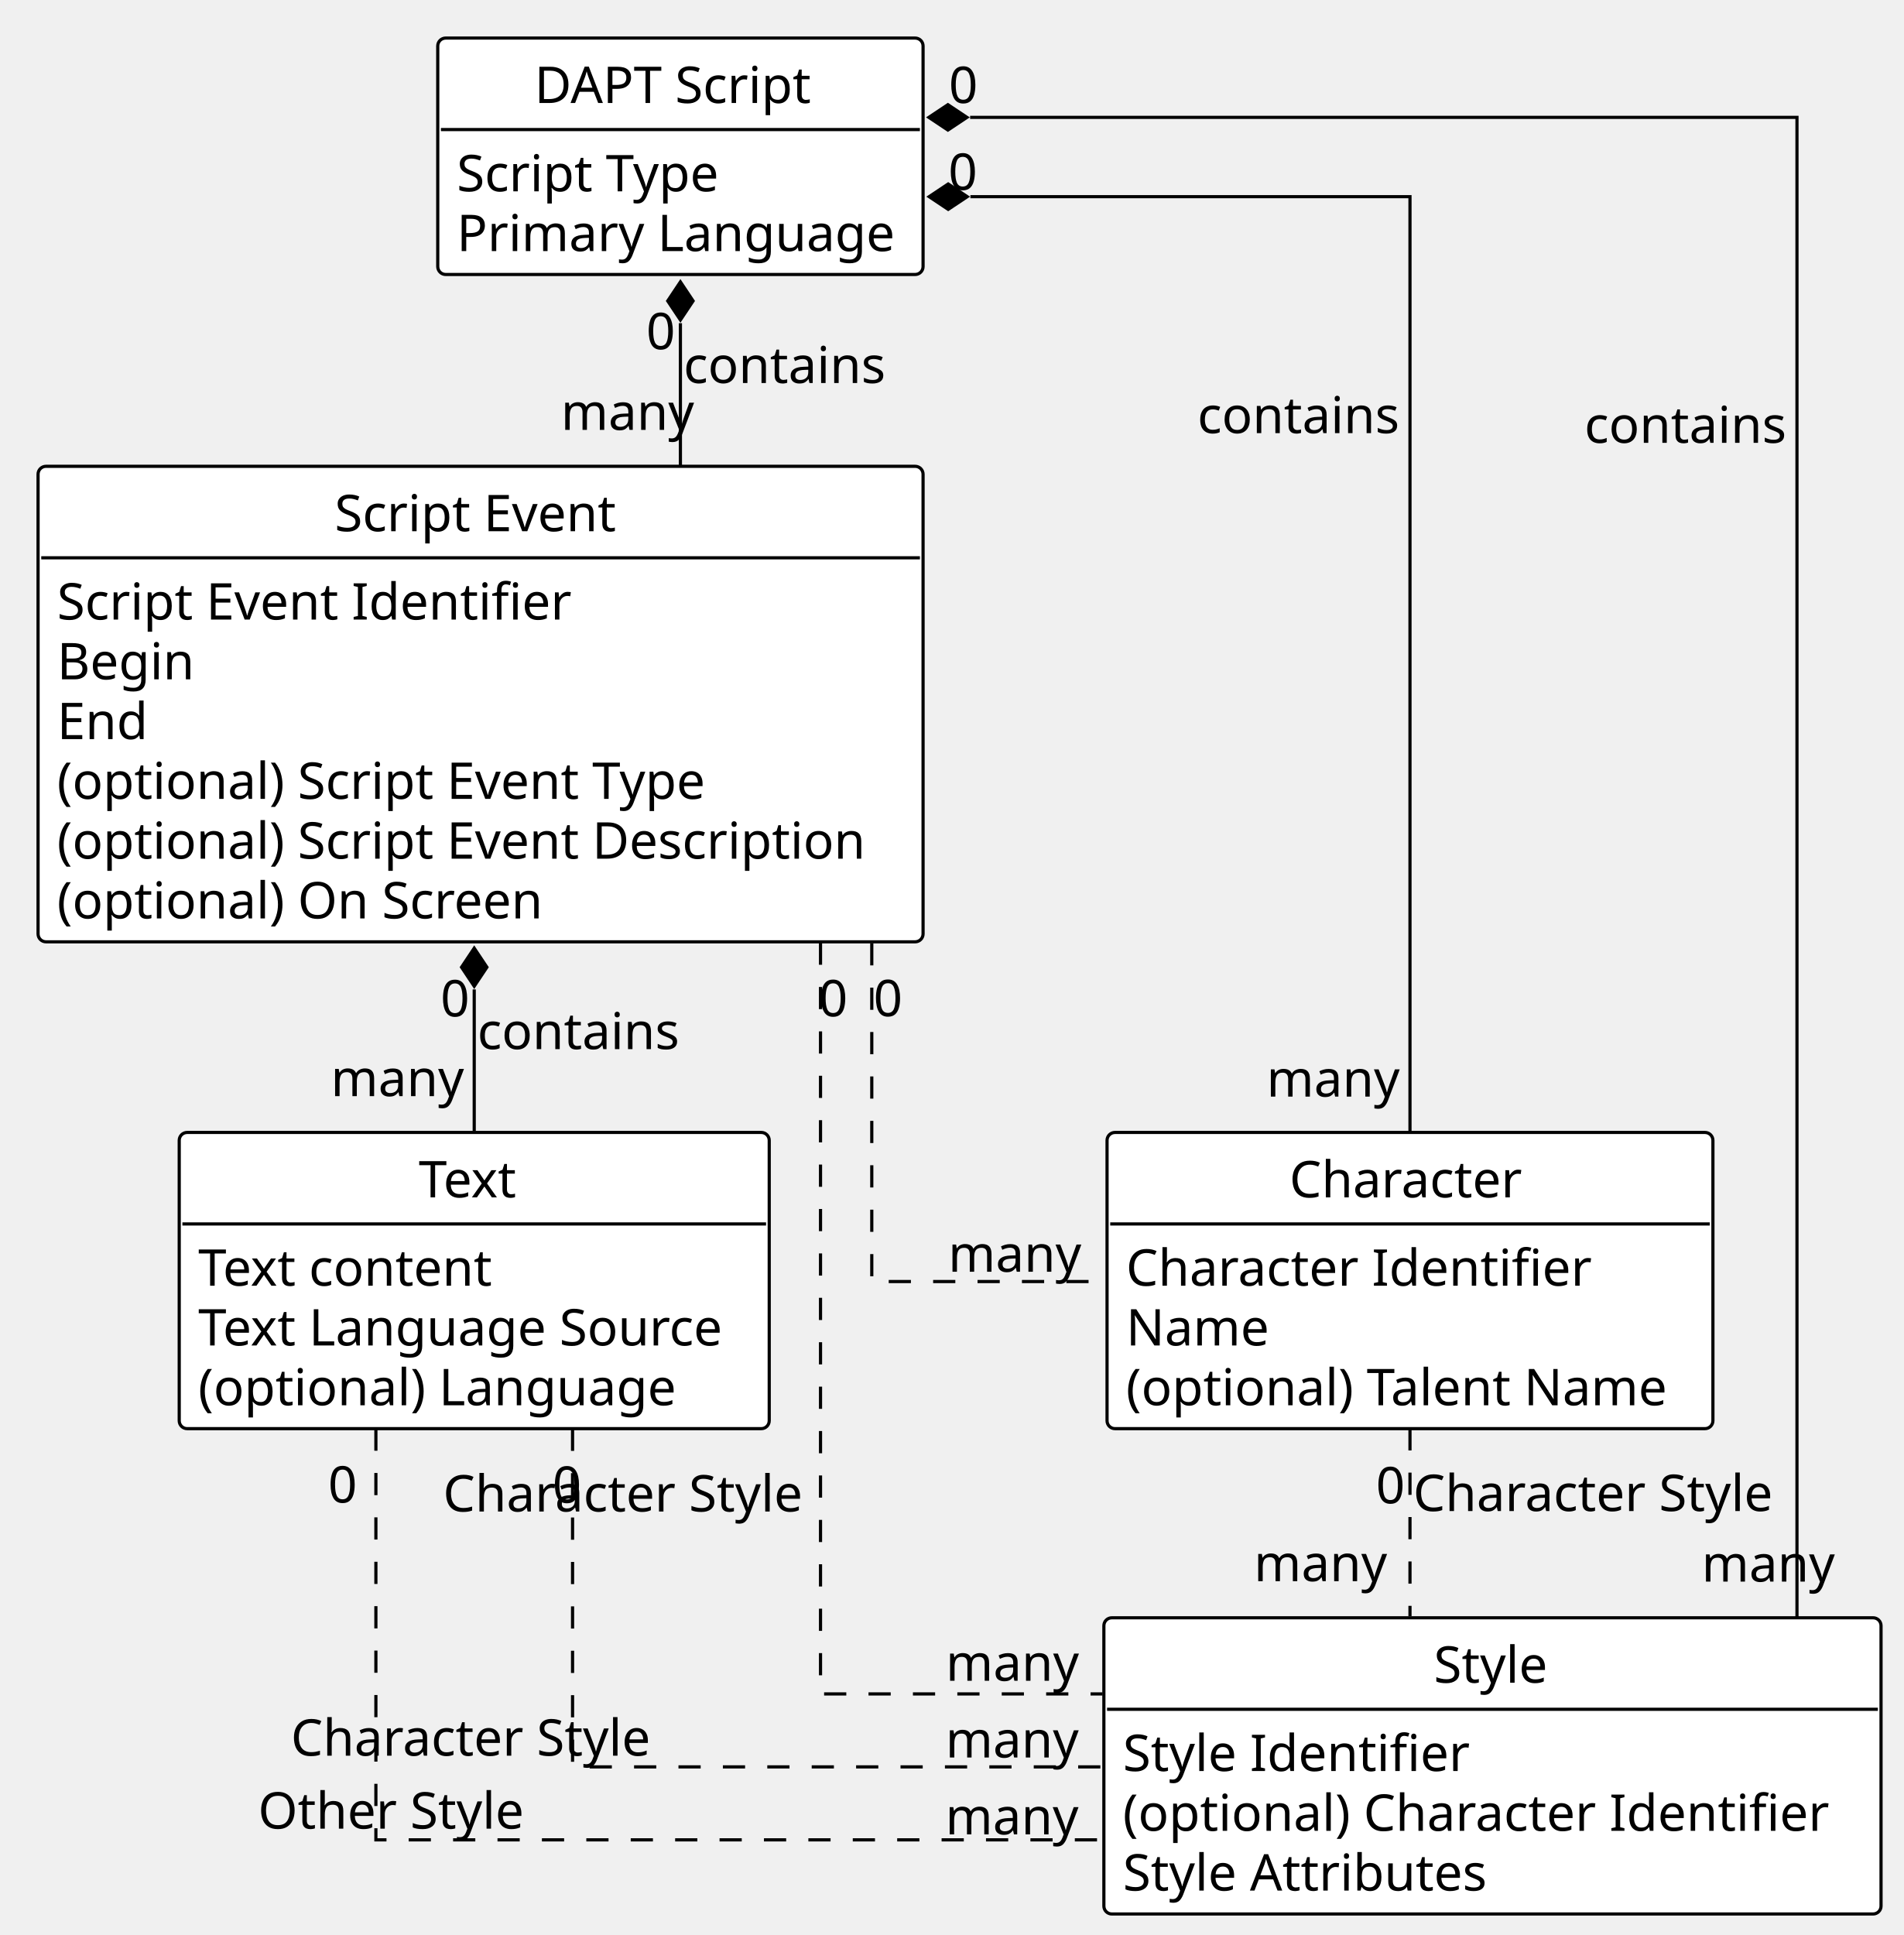
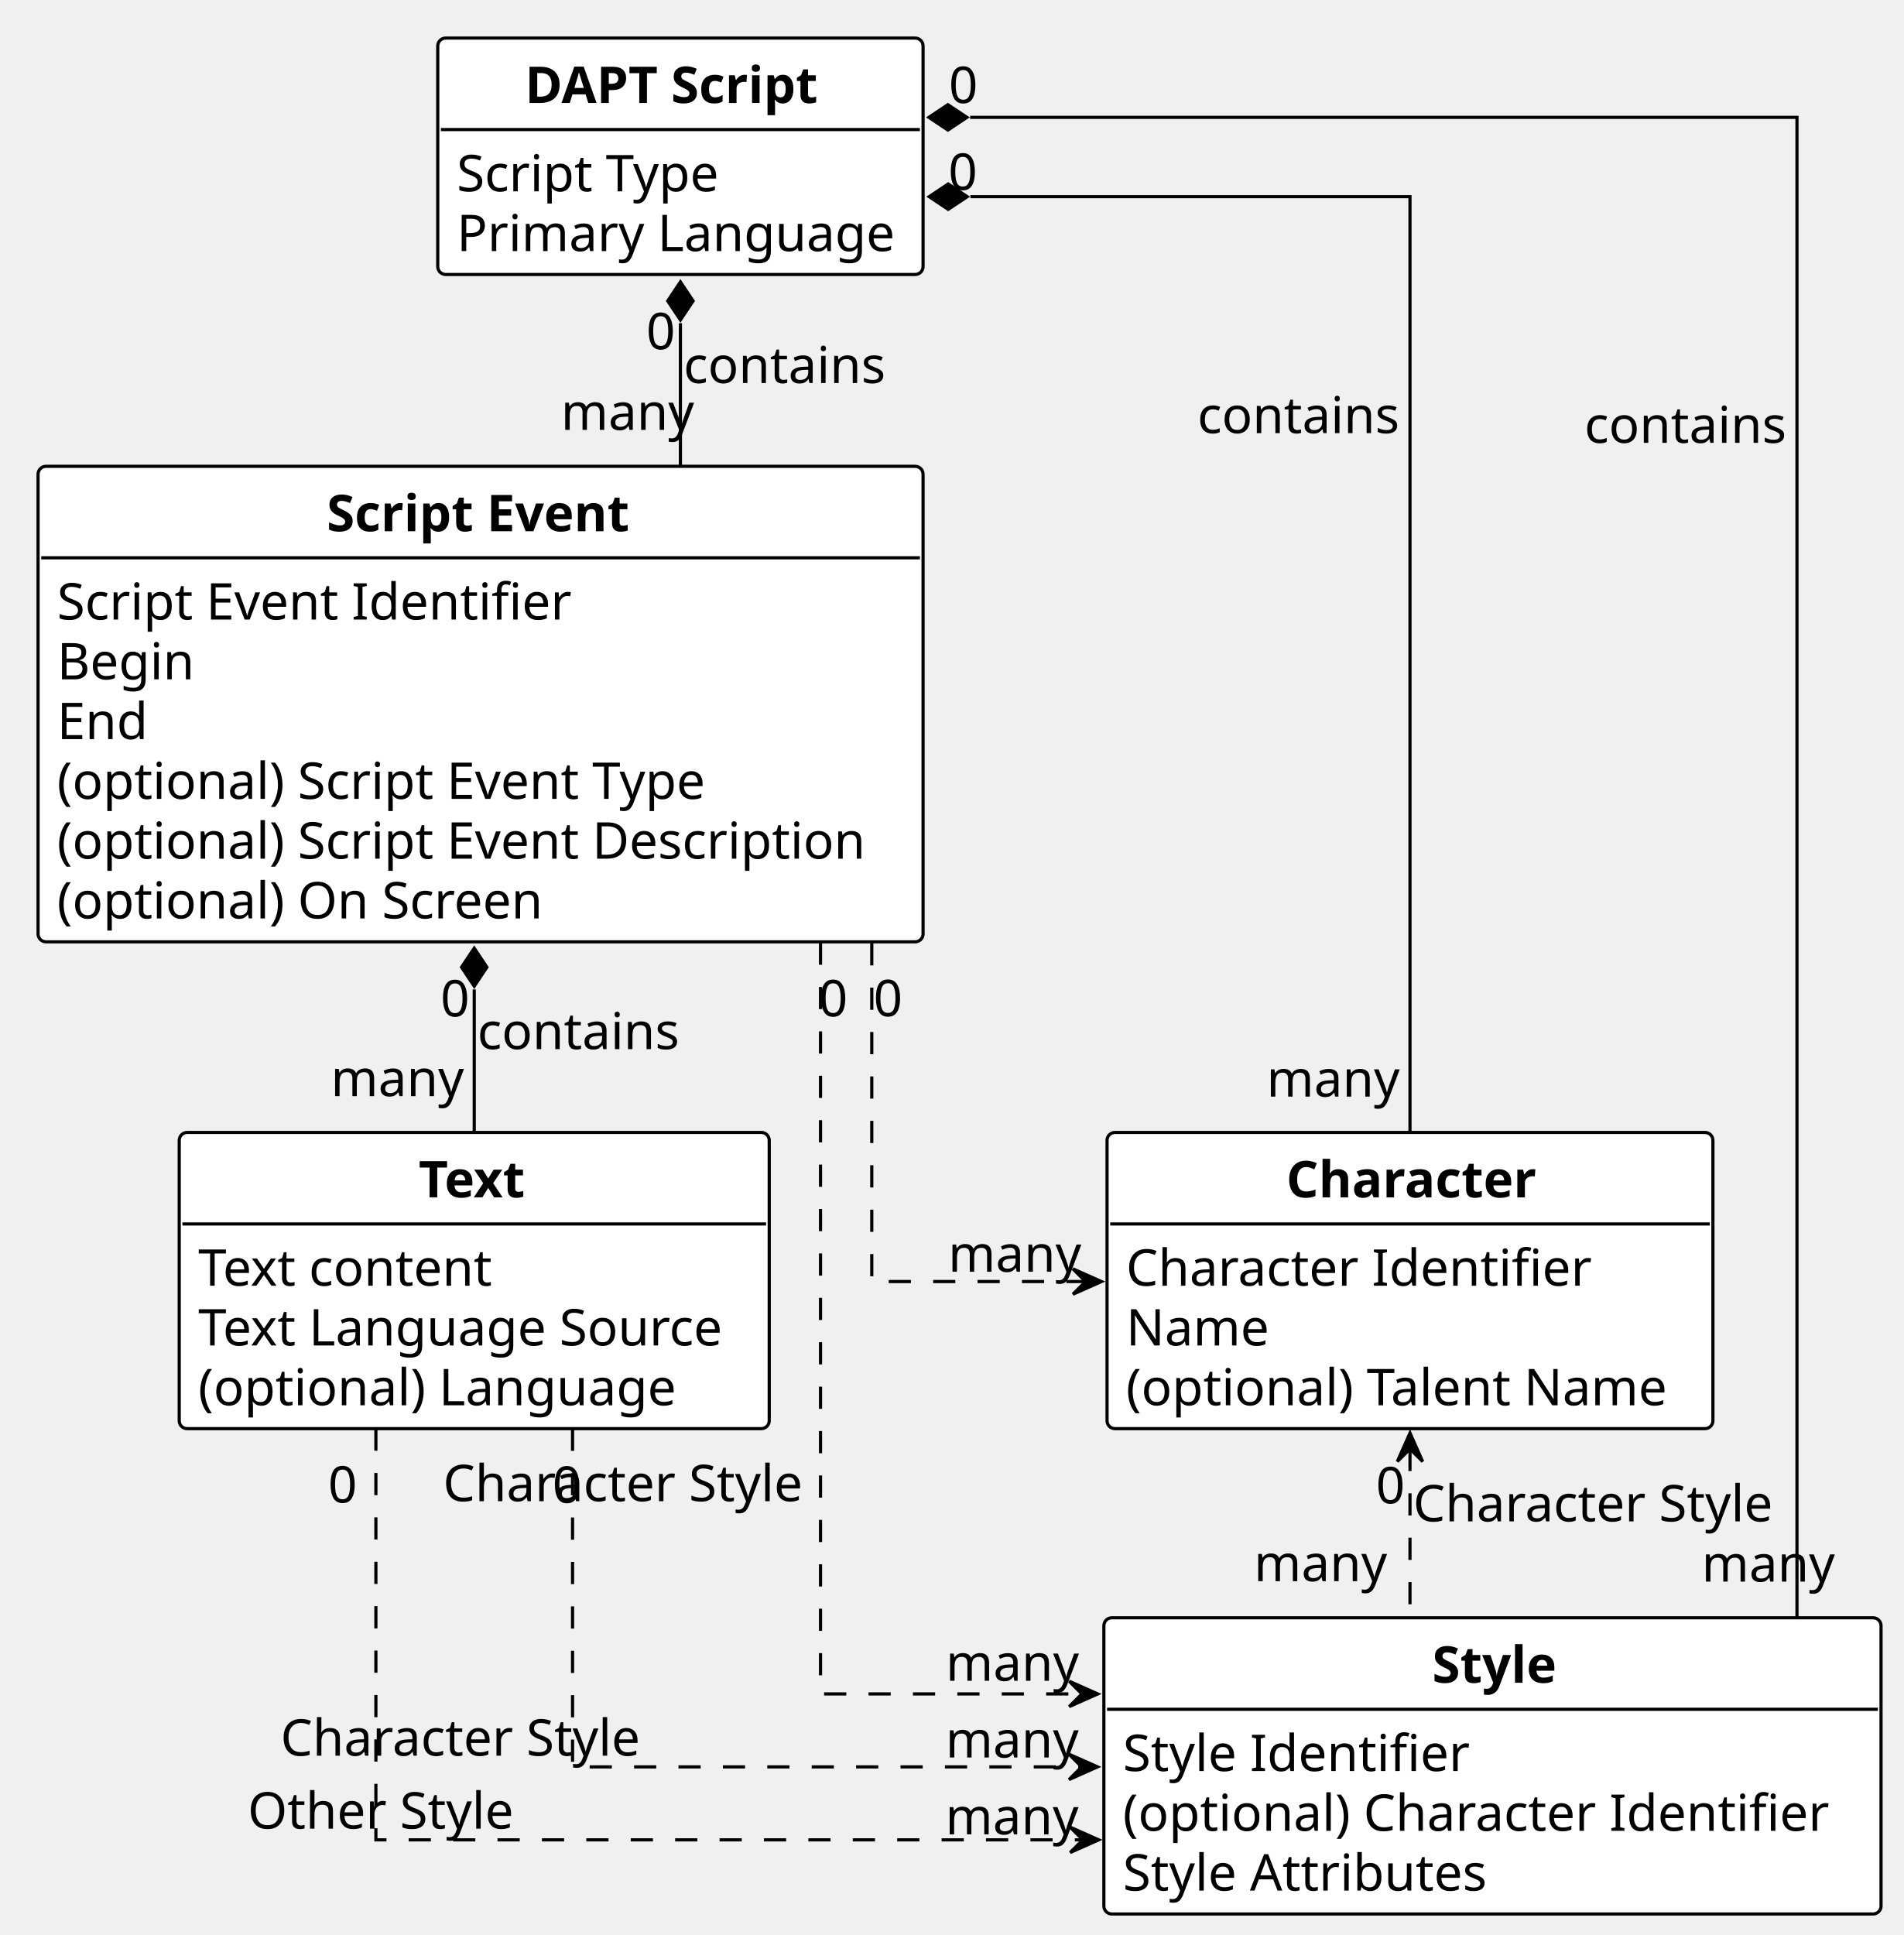
<svg xmlns="http://www.w3.org/2000/svg" xmlns:xlink="http://www.w3.org/1999/xlink" contentStyleType="text/css" height="610px" preserveAspectRatio="none" style="width:600px;height:610px;background:#FFFFFF;" version="1.1" viewBox="0 0 600 610" width="600px" zoomAndPan="magnify">
  <defs />
  <g>
    <a href="#dapt-script" target="_top" title="#dapt-script" xlink:actuate="onRequest" xlink:href="#dapt-script" xlink:show="new" xlink:title="#dapt-script" xlink:type="simple">
-       <g id="elem_DAPT Script">
-         <rect codeLine="7" fill="#FFFFFF" height="74.531" id="DAPT Script" rx="2.5" ry="2.5" style="stroke:#000000;stroke-width:1.0;" width="153" x="138" y="12" />
-         <text fill="#000000" font-family="sans-serif" font-size="16" lengthAdjust="spacing" textLength="92" x="168.5" y="32.469">DAPT Script</text>
+       <g id="elem_&lt;b&gt;DAPT Script&lt;/b&gt;">
+         <rect codeLine="7" fill="#FFFFFF" height="74.531" id="&lt;b&gt;DAPT Script&lt;/b&gt;" rx="2.5" ry="2.5" style="stroke:#000000;stroke-width:1.0;" width="153" x="138" y="12" />
+         <text fill="#000000" font-family="sans-serif" font-size="16" font-weight="bold" lengthAdjust="spacing" textLength="98" x="165.5" y="32.469">DAPT Script</text>
        <line style="stroke:#000000;stroke-width:1.0;" x1="139" x2="290" y1="40.844" y2="40.844" />
        <a href="#script-type" target="_top" title="#script-type" xlink:actuate="onRequest" xlink:href="#script-type" xlink:show="new" xlink:title="#script-type" xlink:type="simple">
          <text fill="#000000" font-family="sans-serif" font-size="16" lengthAdjust="spacing" textLength="87" x="144" y="60.312">Script Type</text>
        </a>
        <a href="#primary-language" target="_top" title="#primary-language" xlink:actuate="onRequest" xlink:href="#primary-language" xlink:show="new" xlink:title="#primary-language" xlink:type="simple">
          <text fill="#000000" font-family="sans-serif" font-size="16" lengthAdjust="spacing" textLength="141" x="144" y="79.156">Primary Language</text>
        </a>
      </g>
    </a>
    <a href="#script-event" target="_top" title="#script-event" xlink:actuate="onRequest" xlink:href="#script-event" xlink:show="new" xlink:title="#script-event" xlink:type="simple">
-       <g id="elem_Script Event">
-         <rect codeLine="12" fill="#FFFFFF" height="149.906" id="Script Event" rx="2.5" ry="2.5" style="stroke:#000000;stroke-width:1.0;" width="279" x="12" y="147" />
-         <text fill="#000000" font-family="sans-serif" font-size="16" lengthAdjust="spacing" textLength="92" x="105.5" y="167.469">Script Event</text>
+       <g id="elem_&lt;b&gt;Script Event&lt;/b&gt;">
+         <rect codeLine="12" fill="#FFFFFF" height="149.906" id="&lt;b&gt;Script Event&lt;/b&gt;" rx="2.5" ry="2.5" style="stroke:#000000;stroke-width:1.0;" width="279" x="12" y="147" />
+         <text fill="#000000" font-family="sans-serif" font-size="16" font-weight="bold" lengthAdjust="spacing" textLength="97" x="103" y="167.469">Script Event</text>
        <line style="stroke:#000000;stroke-width:1.0;" x1="13" x2="290" y1="175.844" y2="175.844" />
        <a href="#dfn-script-event-identifier" target="_top" title="#dfn-script-event-identifier" xlink:actuate="onRequest" xlink:href="#dfn-script-event-identifier" xlink:show="new" xlink:title="#dfn-script-event-identifier" xlink:type="simple">
          <text fill="#000000" font-family="sans-serif" font-size="16" lengthAdjust="spacing" textLength="169" x="18" y="195.312">Script Event Identifier</text>
        </a>
        <a href="#dfn-begin" target="_top" title="#dfn-begin" xlink:actuate="onRequest" xlink:href="#dfn-begin" xlink:show="new" xlink:title="#dfn-begin" xlink:type="simple">
          <text fill="#000000" font-family="sans-serif" font-size="16" lengthAdjust="spacing" textLength="43" x="18" y="214.156">Begin</text>
        </a>
        <a href="#dfn-end" target="_top" title="#dfn-end" xlink:actuate="onRequest" xlink:href="#dfn-end" xlink:show="new" xlink:title="#dfn-end" xlink:type="simple">
          <text fill="#000000" font-family="sans-serif" font-size="16" lengthAdjust="spacing" textLength="29" x="18" y="233">End</text>
        </a>
        <a href="#dfn-script-event-type" target="_top" title="#dfn-script-event-type" xlink:actuate="onRequest" xlink:href="#dfn-script-event-type" xlink:show="new" xlink:title="#dfn-script-event-type" xlink:type="simple">
          <text fill="#000000" font-family="sans-serif" font-size="16" lengthAdjust="spacing" textLength="214" x="18" y="251.844">(optional) Script Event Type</text>
        </a>
        <a href="#dfn-script-event-description" target="_top" title="#dfn-script-event-description" xlink:actuate="onRequest" xlink:href="#dfn-script-event-description" xlink:show="new" xlink:title="#dfn-script-event-description" xlink:type="simple">
          <text fill="#000000" font-family="sans-serif" font-size="16" lengthAdjust="spacing" textLength="267" x="18" y="270.688">(optional) Script Event Description</text>
        </a>
        <a href="#on-screen" target="_top" title="#on-screen" xlink:actuate="onRequest" xlink:href="#on-screen" xlink:show="new" xlink:title="#on-screen" xlink:type="simple">
          <text fill="#000000" font-family="sans-serif" font-size="16" lengthAdjust="spacing" textLength="159" x="18" y="289.531">(optional) On Screen</text>
        </a>
      </g>
    </a>
    <a href="#text" target="_top" title="#text" xlink:actuate="onRequest" xlink:href="#text" xlink:show="new" xlink:title="#text" xlink:type="simple">
-       <g id="elem_Text">
-         <rect codeLine="21" fill="#FFFFFF" height="93.375" id="Text" rx="2.5" ry="2.5" style="stroke:#000000;stroke-width:1.0;" width="186" x="56.5" y="357" />
-         <text fill="#000000" font-family="sans-serif" font-size="16" lengthAdjust="spacing" textLength="35" x="132" y="377.469">Text</text>
+       <g id="elem_&lt;b&gt;Text&lt;/b&gt;">
+         <rect codeLine="21" fill="#FFFFFF" height="93.375" id="&lt;b&gt;Text&lt;/b&gt;" rx="2.5" ry="2.5" style="stroke:#000000;stroke-width:1.0;" width="186" x="56.5" y="357" />
+         <text fill="#000000" font-family="sans-serif" font-size="16" font-weight="bold" lengthAdjust="spacing" textLength="35" x="132" y="377.469">Text</text>
        <line style="stroke:#000000;stroke-width:1.0;" x1="57.5" x2="241.5" y1="385.844" y2="385.844" />
        <a href="#dfn-text" target="_top" title="#dfn-text" xlink:actuate="onRequest" xlink:href="#dfn-text" xlink:show="new" xlink:title="#dfn-text" xlink:type="simple">
          <text fill="#000000" font-family="sans-serif" font-size="16" lengthAdjust="spacing" textLength="99" x="62.5" y="405.312">Text content</text>
        </a>
        <a href="#text-language-source" target="_top" title="#text-language-source" xlink:actuate="onRequest" xlink:href="#text-language-source" xlink:show="new" xlink:title="#text-language-source" xlink:type="simple">
          <text fill="#000000" font-family="sans-serif" font-size="16" lengthAdjust="spacing" textLength="174" x="62.5" y="424.156">Text Language Source</text>
        </a>
        <text fill="#000000" font-family="sans-serif" font-size="16" lengthAdjust="spacing" textLength="156" x="62.5" y="443">(optional) Language</text>
      </g>
    </a>
    <a href="#character" target="_top" title="#character" xlink:actuate="onRequest" xlink:href="#character" xlink:show="new" xlink:title="#character" xlink:type="simple">
-       <g id="elem_Character">
-         <rect codeLine="29" fill="#FFFFFF" height="93.375" id="Character" rx="2.5" ry="2.5" style="stroke:#000000;stroke-width:1.0;" width="191" x="349" y="357" />
-         <text fill="#000000" font-family="sans-serif" font-size="16" lengthAdjust="spacing" textLength="76" x="406.5" y="377.469">Character</text>
+       <g id="elem_&lt;b&gt;Character&lt;/b&gt;">
+         <rect codeLine="29" fill="#FFFFFF" height="93.375" id="&lt;b&gt;Character&lt;/b&gt;" rx="2.5" ry="2.5" style="stroke:#000000;stroke-width:1.0;" width="191" x="349" y="357" />
+         <text fill="#000000" font-family="sans-serif" font-size="16" font-weight="bold" lengthAdjust="spacing" textLength="78" x="405.5" y="377.469">Character</text>
        <line style="stroke:#000000;stroke-width:1.0;" x1="350" x2="539" y1="385.844" y2="385.844" />
        <a href="#dfn-character-identifier" target="_top" title="#dfn-character-identifier" xlink:actuate="onRequest" xlink:href="#dfn-character-identifier" xlink:show="new" xlink:title="#dfn-character-identifier" xlink:type="simple">
          <text fill="#000000" font-family="sans-serif" font-size="16" lengthAdjust="spacing" textLength="153" x="355" y="405.312">Character Identifier</text>
        </a>
        <a href="#dfn-character-name" target="_top" title="#dfn-character-name" xlink:actuate="onRequest" xlink:href="#dfn-character-name" xlink:show="new" xlink:title="#dfn-character-name" xlink:type="simple">
          <text fill="#000000" font-family="sans-serif" font-size="16" lengthAdjust="spacing" textLength="45" x="355" y="424.156">Name</text>
        </a>
        <a href="#dfn-character-talent-name" target="_top" title="#dfn-character-talent-name" xlink:actuate="onRequest" xlink:href="#dfn-character-talent-name" xlink:show="new" xlink:title="#dfn-character-talent-name" xlink:type="simple">
          <text fill="#000000" font-family="sans-serif" font-size="16" lengthAdjust="spacing" textLength="179" x="355" y="443">(optional) Talent Name</text>
        </a>
      </g>
    </a>
-     <g id="elem_Style">
-       <rect codeLine="35" fill="#FFFFFF" height="93.375" id="Style" rx="2.5" ry="2.5" style="stroke:#000000;stroke-width:1.0;" width="245" x="348" y="510" />
-       <text fill="#000000" font-family="sans-serif" font-size="16" lengthAdjust="spacing" textLength="37" x="452" y="530.469">Style</text>
+     <g id="elem_&lt;b&gt;Style&lt;/b&gt;">
+       <rect codeLine="35" fill="#FFFFFF" height="93.375" id="&lt;b&gt;Style&lt;/b&gt;" rx="2.5" ry="2.5" style="stroke:#000000;stroke-width:1.0;" width="245" x="348" y="510" />
+       <text fill="#000000" font-family="sans-serif" font-size="16" font-weight="bold" lengthAdjust="spacing" textLength="38" x="451.5" y="530.469">Style</text>
      <line style="stroke:#000000;stroke-width:1.0;" x1="349" x2="592" y1="538.844" y2="538.844" />
      <text fill="#000000" font-family="sans-serif" font-size="16" lengthAdjust="spacing" textLength="114" x="354" y="558.312">Style Identifier</text>
      <a href="#dfn-character-identifier" target="_top" title="#dfn-character-identifier" xlink:actuate="onRequest" xlink:href="#dfn-character-identifier" xlink:show="new" xlink:title="#dfn-character-identifier" xlink:type="simple">
        <text fill="#000000" font-family="sans-serif" font-size="16" lengthAdjust="spacing" textLength="233" x="354" y="577.156">(optional) Character Identifier</text>
      </a>
      <text fill="#000000" font-family="sans-serif" font-size="16" lengthAdjust="spacing" textLength="120" x="354" y="596">Style Attributes</text>
    </g>
-     <g id="link_DAPT Script_Script Event">
-       <path codeLine="42" d="M214.5,101.87 C214.5,101.87 214.5,146.7 214.5,146.7 " fill="none" id="DAPT Script-backto-Script Event" style="stroke:#000000;stroke-width:1.0;" />
+     <g id="link_&lt;b&gt;DAPT Script&lt;/b&gt;_&lt;b&gt;Script Event&lt;/b&gt;">
+       <path codeLine="42" d="M214.5,101.87 C214.5,101.87 214.5,146.7 214.5,146.7 " fill="none" id="&lt;b&gt;DAPT Script&lt;/b&gt;-backto-&lt;b&gt;Script Event&lt;/b&gt;" style="stroke:#000000;stroke-width:1.0;" />
      <polygon fill="#000000" points="214.5,88.87,210.5,94.87,214.5,100.87,218.5,94.87,214.5,88.87" style="stroke:#000000;stroke-width:1.0;" />
      <text fill="#000000" font-family="sans-serif" font-size="16" lengthAdjust="spacing" textLength="66" x="215.5" y="120.749">contains</text>
      <text fill="#000000" font-family="sans-serif" font-size="16" lengthAdjust="spacing" textLength="10" x="203.734" y="110.105">0</text>
      <text fill="#000000" font-family="sans-serif" font-size="16" lengthAdjust="spacing" textLength="42" x="176.831" y="135.524">many</text>
    </g>
-     <g id="link_DAPT Script_Character">
-       <path codeLine="43" d="M305.92,62 C305.92,62 444.5,62 444.5,62 C444.5,62 444.5,263.2 444.5,356.73 " fill="none" id="DAPT Script-backto-Character" style="stroke:#000000;stroke-width:1.0;" />
+     <g id="link_&lt;b&gt;DAPT Script&lt;/b&gt;_&lt;b&gt;Character&lt;/b&gt;">
+       <path codeLine="43" d="M305.92,62 C305.92,62 444.5,62 444.5,62 C444.5,62 444.5,263.2 444.5,356.73 " fill="none" id="&lt;b&gt;DAPT Script&lt;/b&gt;-backto-&lt;b&gt;Character&lt;/b&gt;" style="stroke:#000000;stroke-width:1.0;" />
      <polygon fill="#000000" points="292.92,62,298.92,66,304.92,62,298.92,58,292.92,62" style="stroke:#000000;stroke-width:1.0;" />
      <text fill="#000000" font-family="sans-serif" font-size="16" lengthAdjust="spacing" textLength="66" x="377.5" y="136.549">contains</text>
      <text fill="#000000" font-family="sans-serif" font-size="16" lengthAdjust="spacing" textLength="10" x="298.961" y="59.852">0</text>
      <text fill="#000000" font-family="sans-serif" font-size="16" lengthAdjust="spacing" textLength="42" x="399.284" y="345.695">many</text>
    </g>
-     <g id="link_DAPT Script_Style">
-       <path codeLine="44" d="M305.83,37 C305.83,37 566.5,37 566.5,37 C566.5,37 566.5,382.43 566.5,509.94 " fill="none" id="DAPT Script-backto-Style" style="stroke:#000000;stroke-width:1.0;" />
+     <g id="link_&lt;b&gt;DAPT Script&lt;/b&gt;_&lt;b&gt;Style&lt;/b&gt;">
+       <path codeLine="44" d="M305.83,37 C305.83,37 566.5,37 566.5,37 C566.5,37 566.5,382.43 566.5,509.94 " fill="none" id="&lt;b&gt;DAPT Script&lt;/b&gt;-backto-&lt;b&gt;Style&lt;/b&gt;" style="stroke:#000000;stroke-width:1.0;" />
      <polygon fill="#000000" points="292.83,37,298.83,41,304.83,37,298.83,33,292.83,37" style="stroke:#000000;stroke-width:1.0;" />
      <text fill="#000000" font-family="sans-serif" font-size="16" lengthAdjust="spacing" textLength="66" x="499.5" y="139.599">contains</text>
      <text fill="#000000" font-family="sans-serif" font-size="16" lengthAdjust="spacing" textLength="10" x="299.108" y="32.482">0</text>
      <text fill="#000000" font-family="sans-serif" font-size="16" lengthAdjust="spacing" textLength="42" x="536.453" y="498.591">many</text>
    </g>
-     <g id="link_Character_Style">
+     <g id="link_&lt;b&gt;Character&lt;/b&gt;_&lt;b&gt;Style&lt;/b&gt;">
      <a href="#dfn-character-style" target="_top" title="#dfn-character-style" xlink:actuate="onRequest" xlink:href="#dfn-character-style" xlink:show="new" xlink:title="#dfn-character-style" xlink:type="simple">
-         <path codeLine="45" d="M444.5,450.24 C444.5,469.04 444.5,490.69 444.5,509.52 " fill="none" id="Character-Style" style="stroke:#000000;stroke-width:1.0;stroke-dasharray:7.0,7.0;" />
-         <text fill="#000000" font-family="sans-serif" font-size="16" lengthAdjust="spacing" textLength="118" x="445.5" y="476.349">Character Style</text>
+         <path codeLine="45" d="M444.5,456.75 C444.5,456.75 444.5,509.52 444.5,509.52 " fill="none" id="&lt;b&gt;Character&lt;/b&gt;-backto-&lt;b&gt;Style&lt;/b&gt;" style="stroke:#000000;stroke-width:1.0;stroke-dasharray:7.0,7.0;" />
+         <polygon fill="#000000" points="444.5,451.75,440.5,460.75,444.5,456.75,448.5,460.75,444.5,451.75" style="stroke:#000000;stroke-width:1.0;" />
+         <text fill="#000000" font-family="sans-serif" font-size="16" lengthAdjust="spacing" textLength="118" x="445.5" y="479.609">Character Style</text>
        <text fill="#000000" font-family="sans-serif" font-size="16" lengthAdjust="spacing" textLength="10" x="433.766" y="473.93">0</text>
        <text fill="#000000" font-family="sans-serif" font-size="16" lengthAdjust="spacing" textLength="42" x="395.303" y="498.453">many</text>
      </a>
    </g>
-     <g id="link_Script Event_Style">
+     <g id="link_&lt;b&gt;Script Event&lt;/b&gt;_&lt;b&gt;Style&lt;/b&gt;">
      <a href="#dfn-character-style" target="_top" title="#dfn-character-style" xlink:actuate="onRequest" xlink:href="#dfn-character-style" xlink:show="new" xlink:title="#dfn-character-style" xlink:type="simple">
-         <path codeLine="46" d="M258.67,297.13 C258.67,389.45 258.67,534 258.67,534 C258.67,534 300.86,534 347.58,534 " fill="none" id="Script Event-Style" style="stroke:#000000;stroke-width:1.0;stroke-dasharray:7.0,7.0;" />
-         <text fill="#000000" font-family="sans-serif" font-size="16" lengthAdjust="spacing" textLength="118" x="139.67" y="476.489">Character Style</text>
+         <path codeLine="46" d="M258.67,297.13 C258.67,389.45 258.67,534 258.67,534 C258.67,534 341.07,534 341.07,534 " fill="none" id="&lt;b&gt;Script Event&lt;/b&gt;-to-&lt;b&gt;Style&lt;/b&gt;" style="stroke:#000000;stroke-width:1.0;stroke-dasharray:7.0,7.0;" />
+         <polygon fill="#000000" points="346.07,534,337.07,530,341.07,534,337.07,538,346.07,534" style="stroke:#000000;stroke-width:1.0;" />
+         <text fill="#000000" font-family="sans-serif" font-size="16" lengthAdjust="spacing" textLength="118" x="139.67" y="473.239">Character Style</text>
        <text fill="#000000" font-family="sans-serif" font-size="16" lengthAdjust="spacing" textLength="10" x="258.089" y="320.398">0</text>
        <text fill="#000000" font-family="sans-serif" font-size="16" lengthAdjust="spacing" textLength="42" x="298.159" y="529.857">many</text>
      </a>
    </g>
-     <g id="link_Text_Style">
+     <g id="link_&lt;b&gt;Text&lt;/b&gt;_&lt;b&gt;Style&lt;/b&gt;">
      <a href="#dfn-character-style" target="_top" title="#dfn-character-style" xlink:actuate="onRequest" xlink:href="#dfn-character-style" xlink:show="new" xlink:title="#dfn-character-style" xlink:type="simple">
-         <path codeLine="47" d="M180.5,450.39 C180.5,495.53 180.5,557 180.5,557 C180.5,557 268.47,557 347.51,557 " fill="none" id="Text-Style" style="stroke:#000000;stroke-width:1.0;stroke-dasharray:7.0,7.0;" />
-         <text fill="#000000" font-family="sans-serif" font-size="16" lengthAdjust="spacing" textLength="118" x="91.7" y="553.469">Character Style</text>
+         <path codeLine="47" d="M180.5,450.39 C180.5,495.53 180.5,557 180.5,557 C180.5,557 341,557 341,557 " fill="none" id="&lt;b&gt;Text&lt;/b&gt;-to-&lt;b&gt;Style&lt;/b&gt;" style="stroke:#000000;stroke-width:1.0;stroke-dasharray:7.0,7.0;" />
+         <polygon fill="#000000" points="346,557,337,553,341,557,337,561,346,557" style="stroke:#000000;stroke-width:1.0;" />
+         <text fill="#000000" font-family="sans-serif" font-size="16" lengthAdjust="spacing" textLength="118" x="88.44" y="553.469">Character Style</text>
        <text fill="#000000" font-family="sans-serif" font-size="16" lengthAdjust="spacing" textLength="10" x="174.156" y="473.751">0</text>
        <text fill="#000000" font-family="sans-serif" font-size="16" lengthAdjust="spacing" textLength="42" x="298.086" y="554.043">many</text>
      </a>
    </g>
-     <g id="link_Text_Style">
-       <path codeLine="48" d="M118.5,450.34 C118.5,502.62 118.5,580 118.5,580 C118.5,580 246.29,580 347.88,580 " fill="none" id="Text-Style-1" style="stroke:#000000;stroke-width:1.0;stroke-dasharray:7.0,7.0;" />
-       <text fill="#000000" font-family="sans-serif" font-size="16" lengthAdjust="spacing" textLength="86" x="81.36" y="576.469">Other Style</text>
+     <g id="link_&lt;b&gt;Text&lt;/b&gt;_&lt;b&gt;Style&lt;/b&gt;">
+       <path codeLine="48" d="M118.5,450.34 C118.5,502.62 118.5,580 118.5,580 C118.5,580 341.37,580 341.37,580 " fill="none" id="&lt;b&gt;Text&lt;/b&gt;-to-&lt;b&gt;Style&lt;/b&gt;-1" style="stroke:#000000;stroke-width:1.0;stroke-dasharray:7.0,7.0;" />
+       <polygon fill="#000000" points="346.37,580,337.37,576,341.37,580,337.37,584,346.37,580" style="stroke:#000000;stroke-width:1.0;" />
+       <text fill="#000000" font-family="sans-serif" font-size="16" lengthAdjust="spacing" textLength="86" x="78.1" y="576.469">Other Style</text>
      <text fill="#000000" font-family="sans-serif" font-size="16" lengthAdjust="spacing" textLength="10" x="103.438" y="473.694">0</text>
      <text fill="#000000" font-family="sans-serif" font-size="16" lengthAdjust="spacing" textLength="42" x="298.026" y="578.274">many</text>
    </g>
-     <g id="link_Script Event_Text">
-       <path codeLine="49" d="M149.5,311.91 C149.5,311.91 149.5,356.6 149.5,356.6 " fill="none" id="Script Event-backto-Text" style="stroke:#000000;stroke-width:1.0;" />
+     <g id="link_&lt;b&gt;Script Event&lt;/b&gt;_&lt;b&gt;Text&lt;/b&gt;">
+       <path codeLine="49" d="M149.5,311.91 C149.5,311.91 149.5,356.6 149.5,356.6 " fill="none" id="&lt;b&gt;Script Event&lt;/b&gt;-backto-&lt;b&gt;Text&lt;/b&gt;" style="stroke:#000000;stroke-width:1.0;" />
      <polygon fill="#000000" points="149.5,298.91,145.5,304.91,149.5,310.91,153.5,304.91,149.5,298.91" style="stroke:#000000;stroke-width:1.0;" />
      <text fill="#000000" font-family="sans-serif" font-size="16" lengthAdjust="spacing" textLength="66" x="150.5" y="330.729">contains</text>
      <text fill="#000000" font-family="sans-serif" font-size="16" lengthAdjust="spacing" textLength="10" x="138.877" y="320.427">0</text>
      <text fill="#000000" font-family="sans-serif" font-size="16" lengthAdjust="spacing" textLength="42" x="104.284" y="345.545">many</text>
    </g>
-     <g id="link_Script Event_Character">
-       <path codeLine="50" d="M274.83,297.34 C274.83,347.41 274.83,404 274.83,404 C274.83,404 310.27,404 348.76,404 " fill="none" id="Script Event-Character" style="stroke:#000000;stroke-width:1.0;stroke-dasharray:7.0,7.0;" />
+     <g id="link_&lt;b&gt;Script Event&lt;/b&gt;_&lt;b&gt;Character&lt;/b&gt;">
+       <path codeLine="50" d="M274.83,297.34 C274.83,347.41 274.83,404 274.83,404 C274.83,404 342.24,404 342.24,404 " fill="none" id="&lt;b&gt;Script Event&lt;/b&gt;-to-&lt;b&gt;Character&lt;/b&gt;" style="stroke:#000000;stroke-width:1.0;stroke-dasharray:7.0,7.0;" />
+       <polygon fill="#000000" points="347.24,404,338.24,400,342.24,404,338.24,408,347.24,404" style="stroke:#000000;stroke-width:1.0;" />
      <text fill="#000000" font-family="sans-serif" font-size="16" lengthAdjust="spacing" textLength="10" x="275.369" y="320.362">0</text>
      <text fill="#000000" font-family="sans-serif" font-size="16" lengthAdjust="spacing" textLength="42" x="298.916" y="400.913">many</text>
    </g>
  </g>
</svg>
